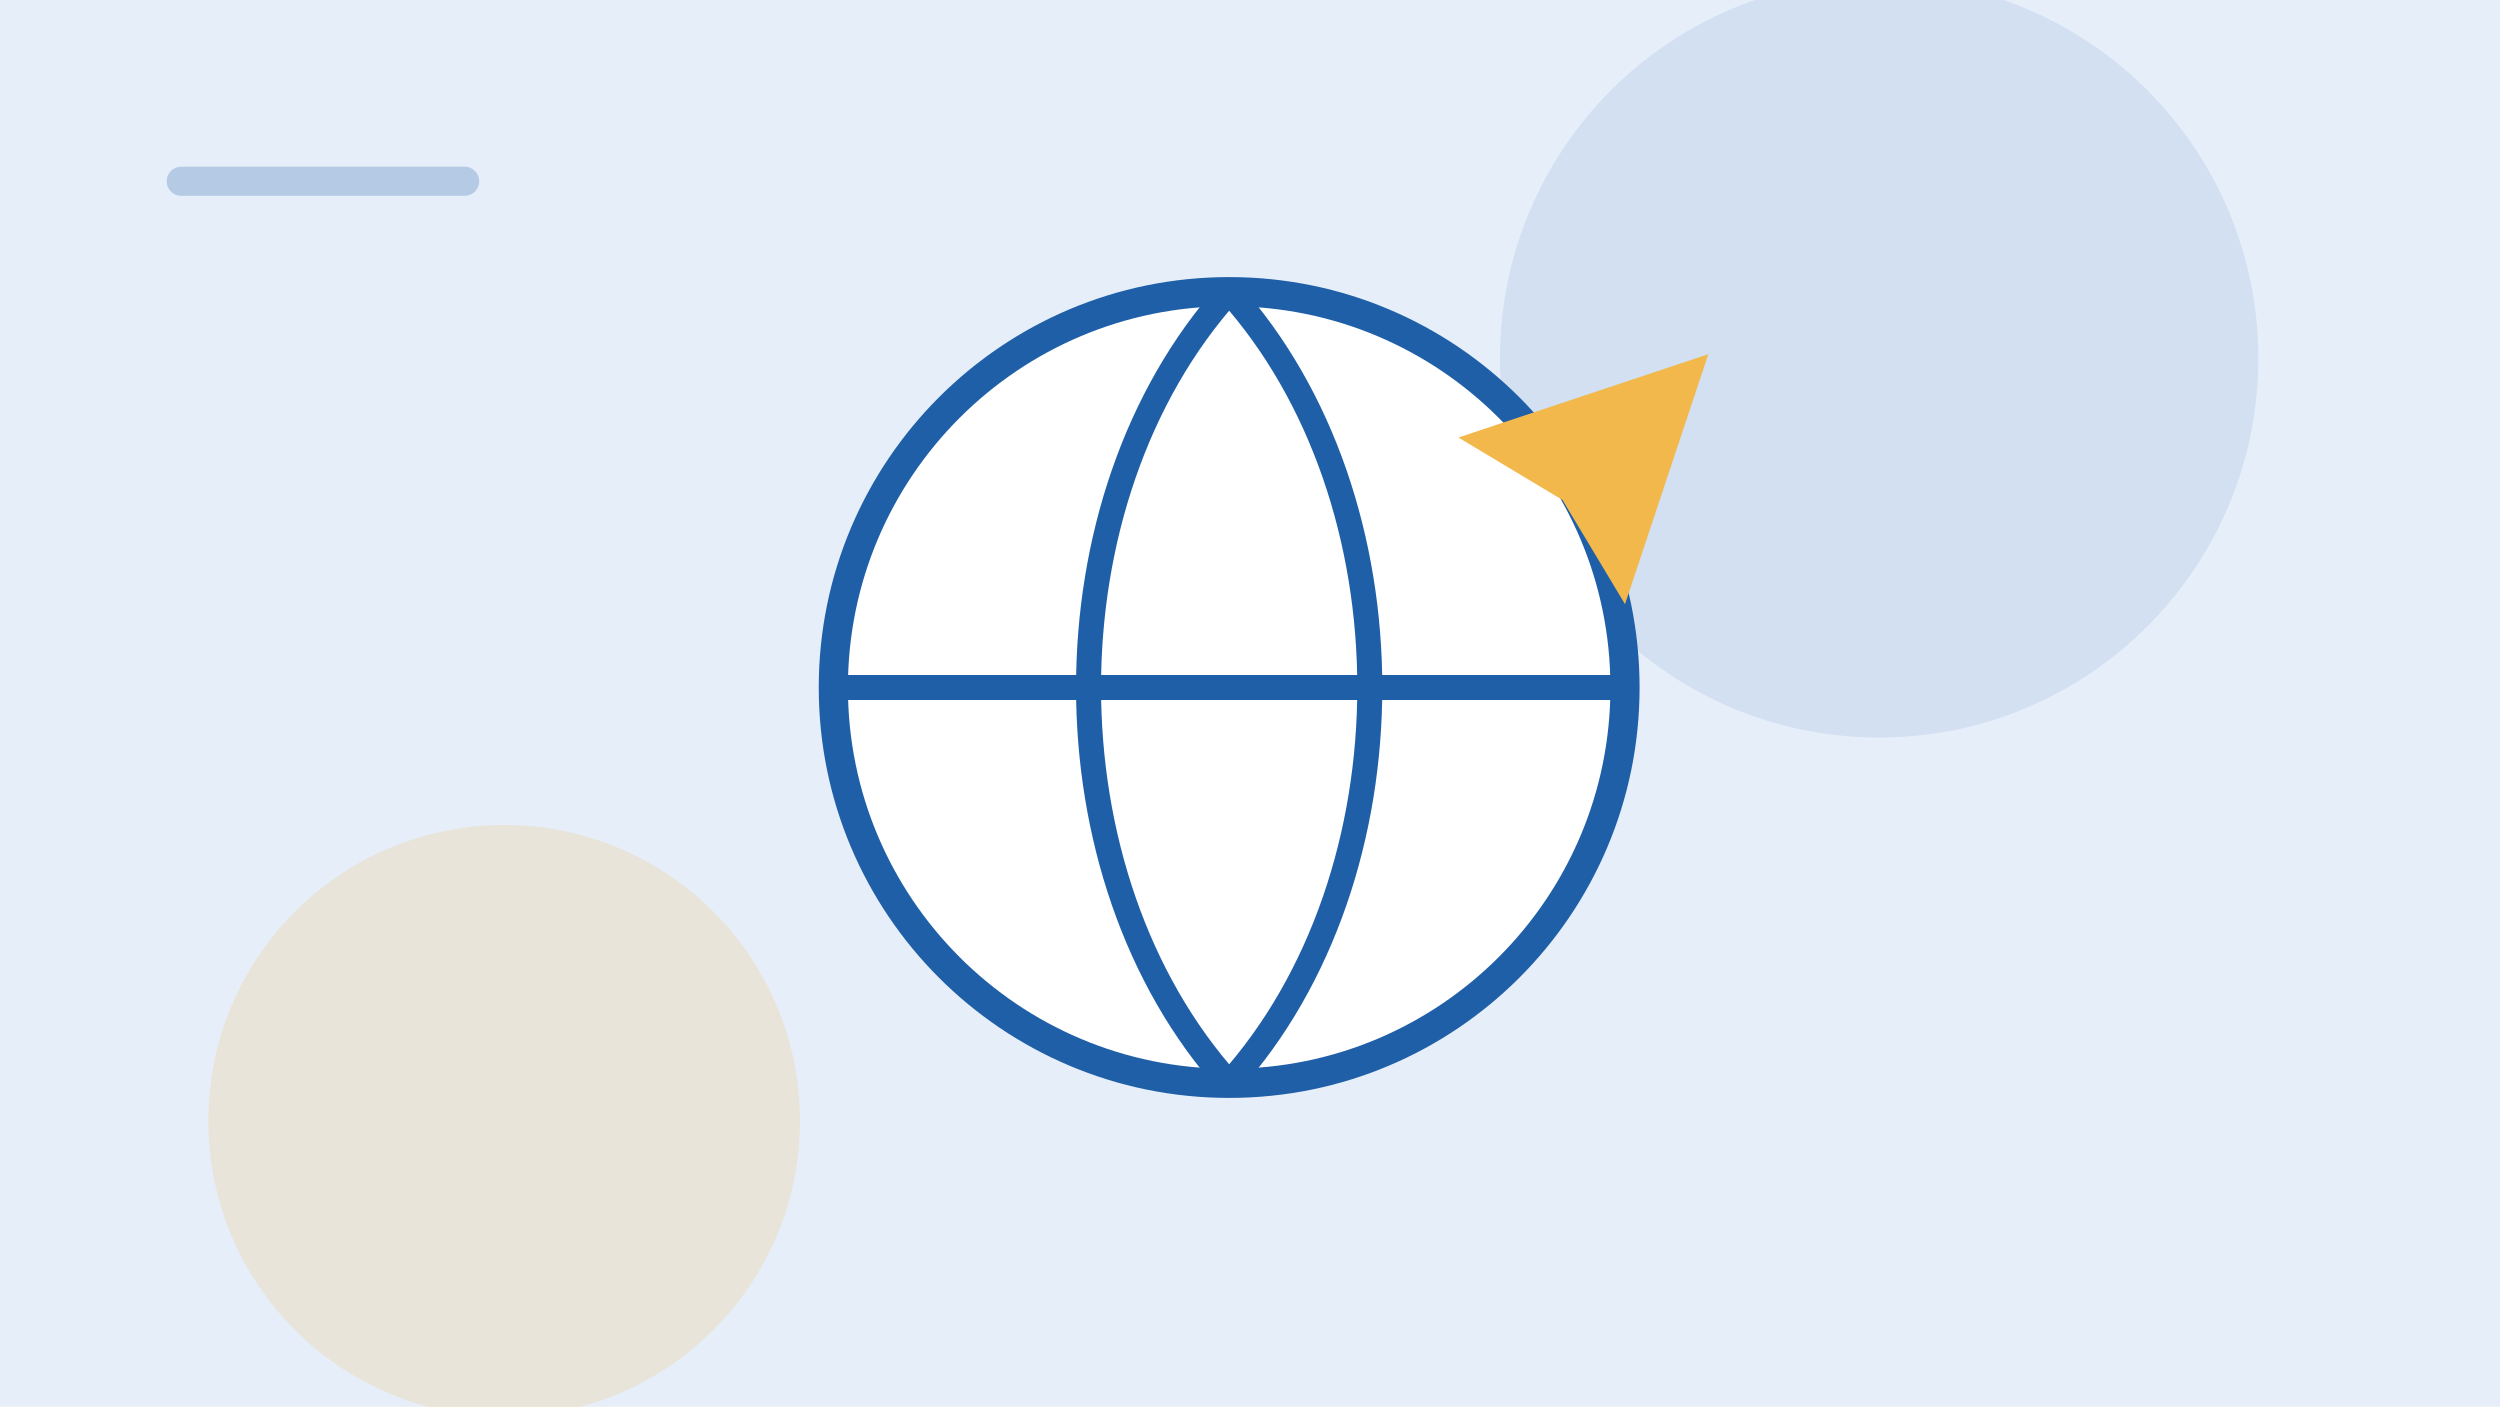
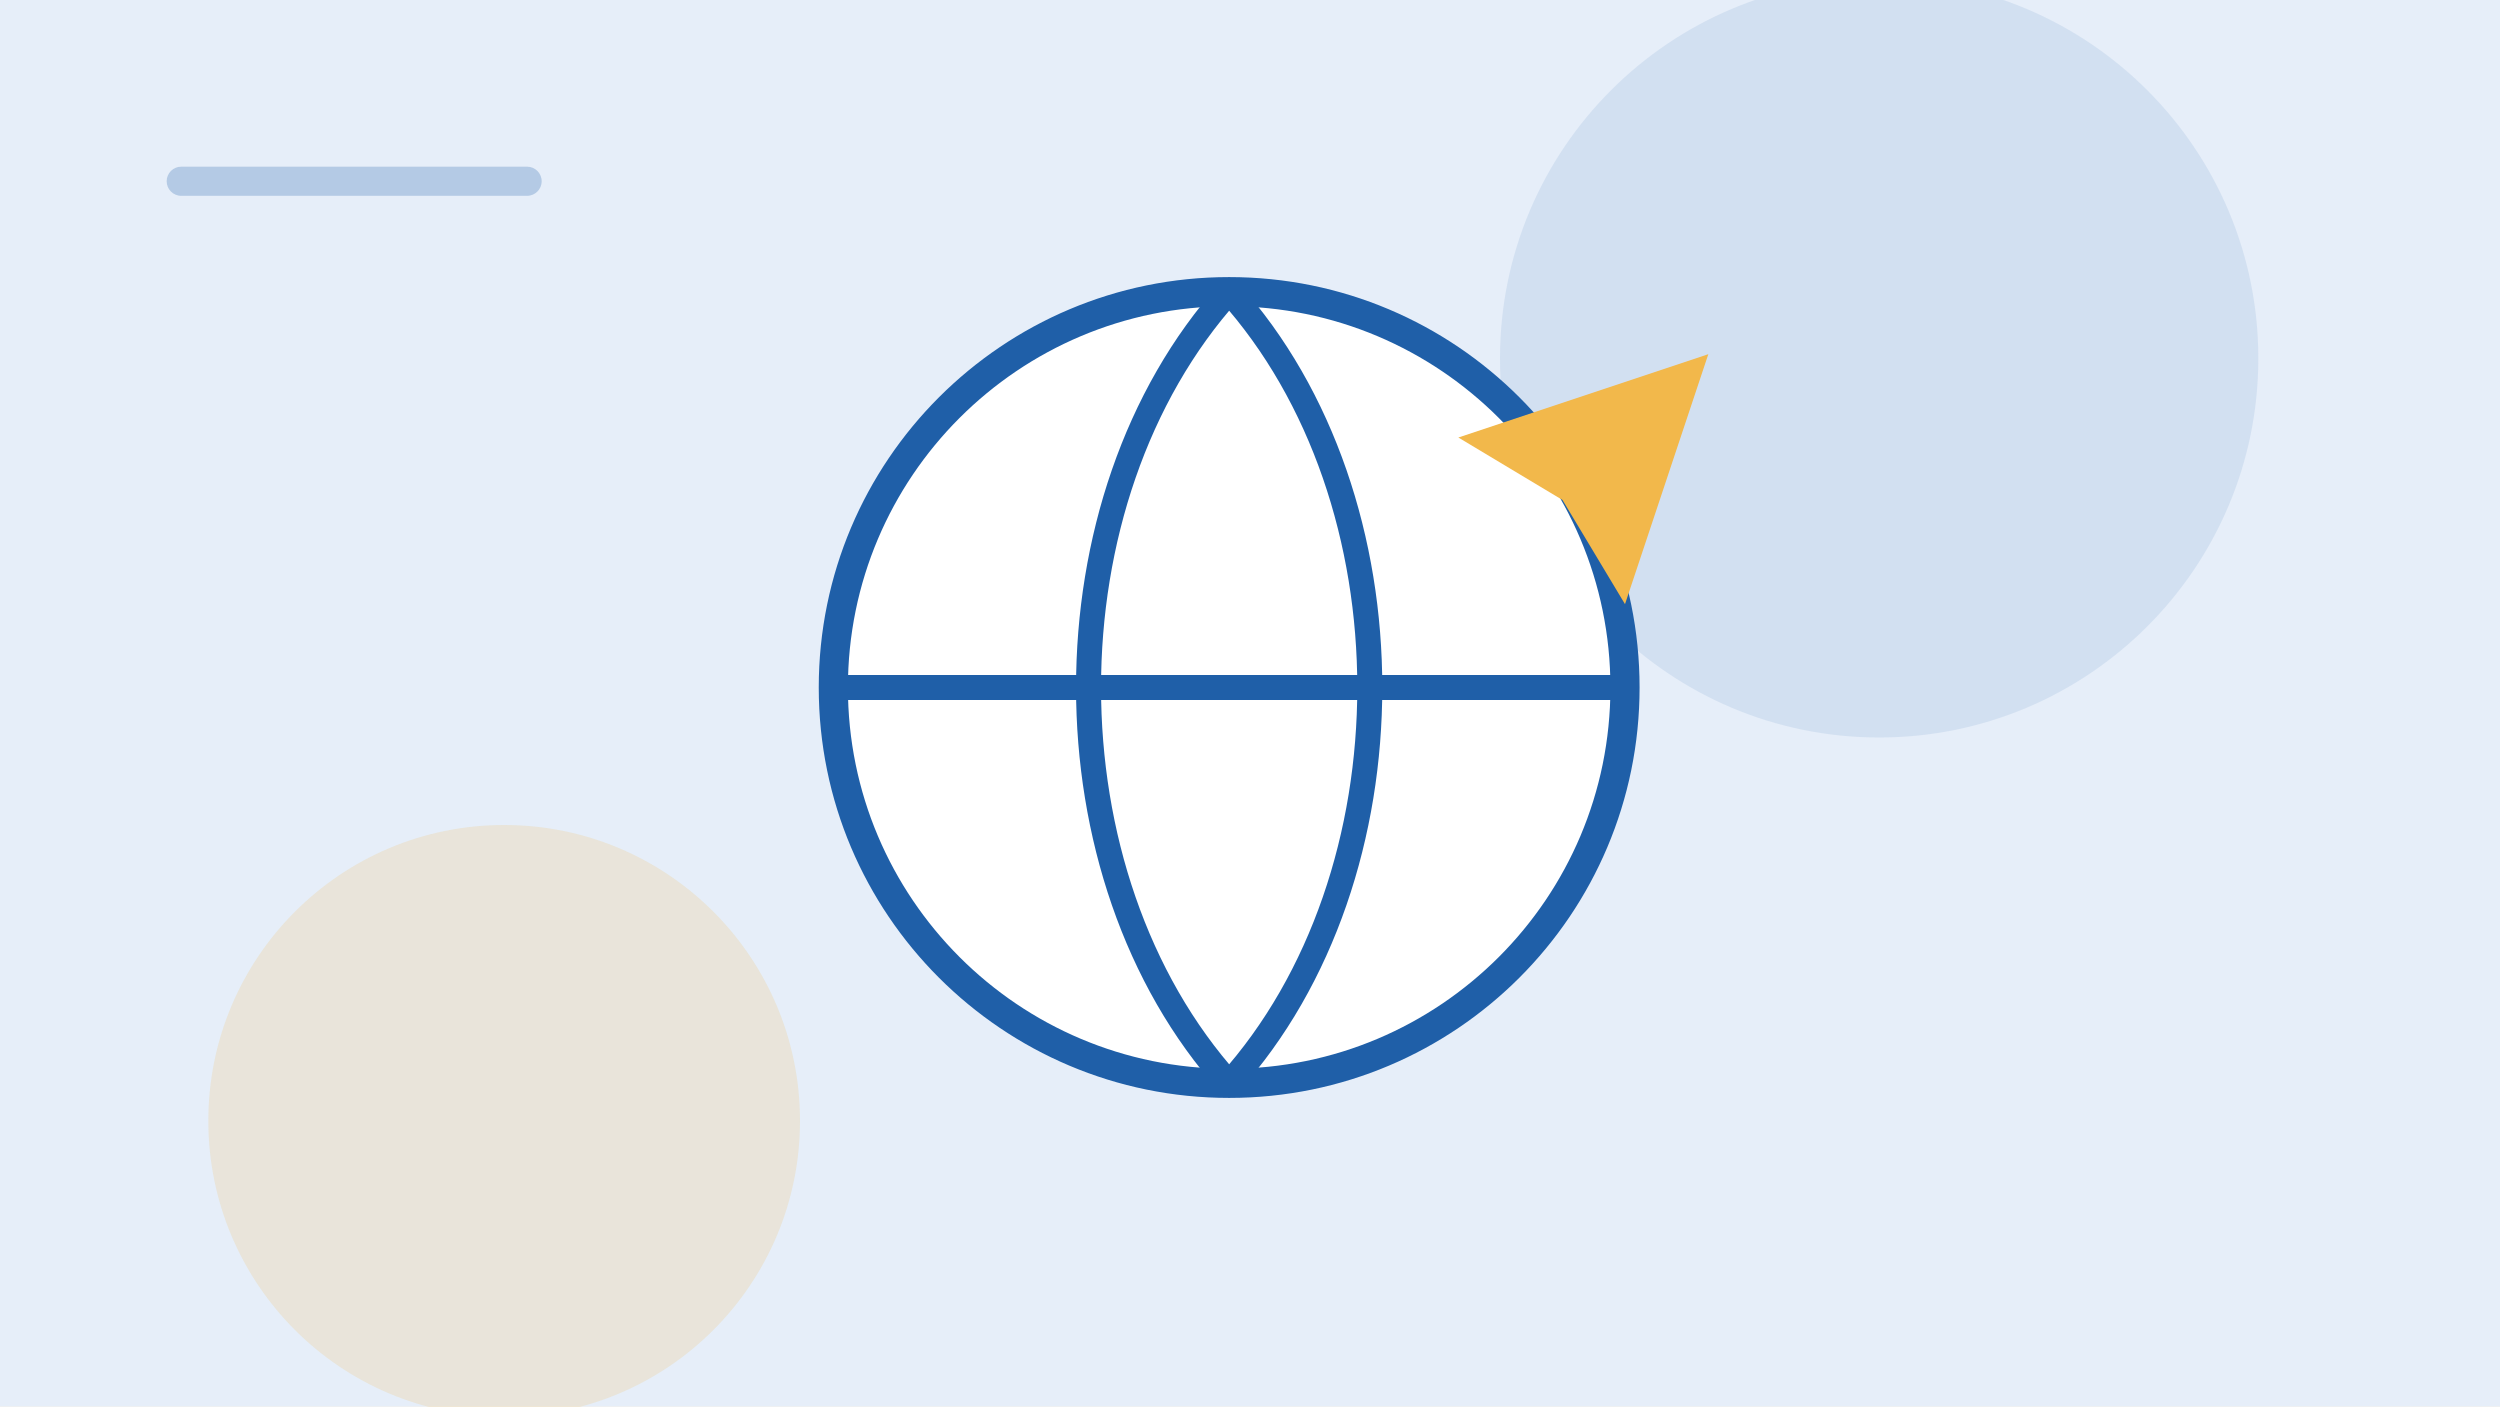
<svg xmlns="http://www.w3.org/2000/svg" viewBox="0 0 1200 675" role="img" aria-label="Du lịch Việt Nam">
  <rect width="1200" height="675" fill="#E6EEF9" />
  <circle cx="902" cy="172" r="182" fill="#1F5FA8" opacity=".10" />
  <circle cx="242" cy="538" r="142" fill="#F2B84B" opacity=".18" />
-   <rect x="80" y="80" width="150" height="14" rx="7" fill="#1F5FA8" opacity=".25" />
+   <rect x="80" y="80" width="180" height="14" rx="7" fill="#1F5FA8" opacity=".25" />
  <circle cx="590" cy="330" r="190" fill="#fff" stroke="#1F5FA8" stroke-width="14" />
  <path d="M400 330h380M590 140c90 100 90 280 0 380M590 140c-90 100-90 280 0 380" stroke="#1F5FA8" stroke-width="12" fill="none" />
  <path d="M700 210l120-40-40 120-30-50z" fill="#F2B84B" />
</svg>
